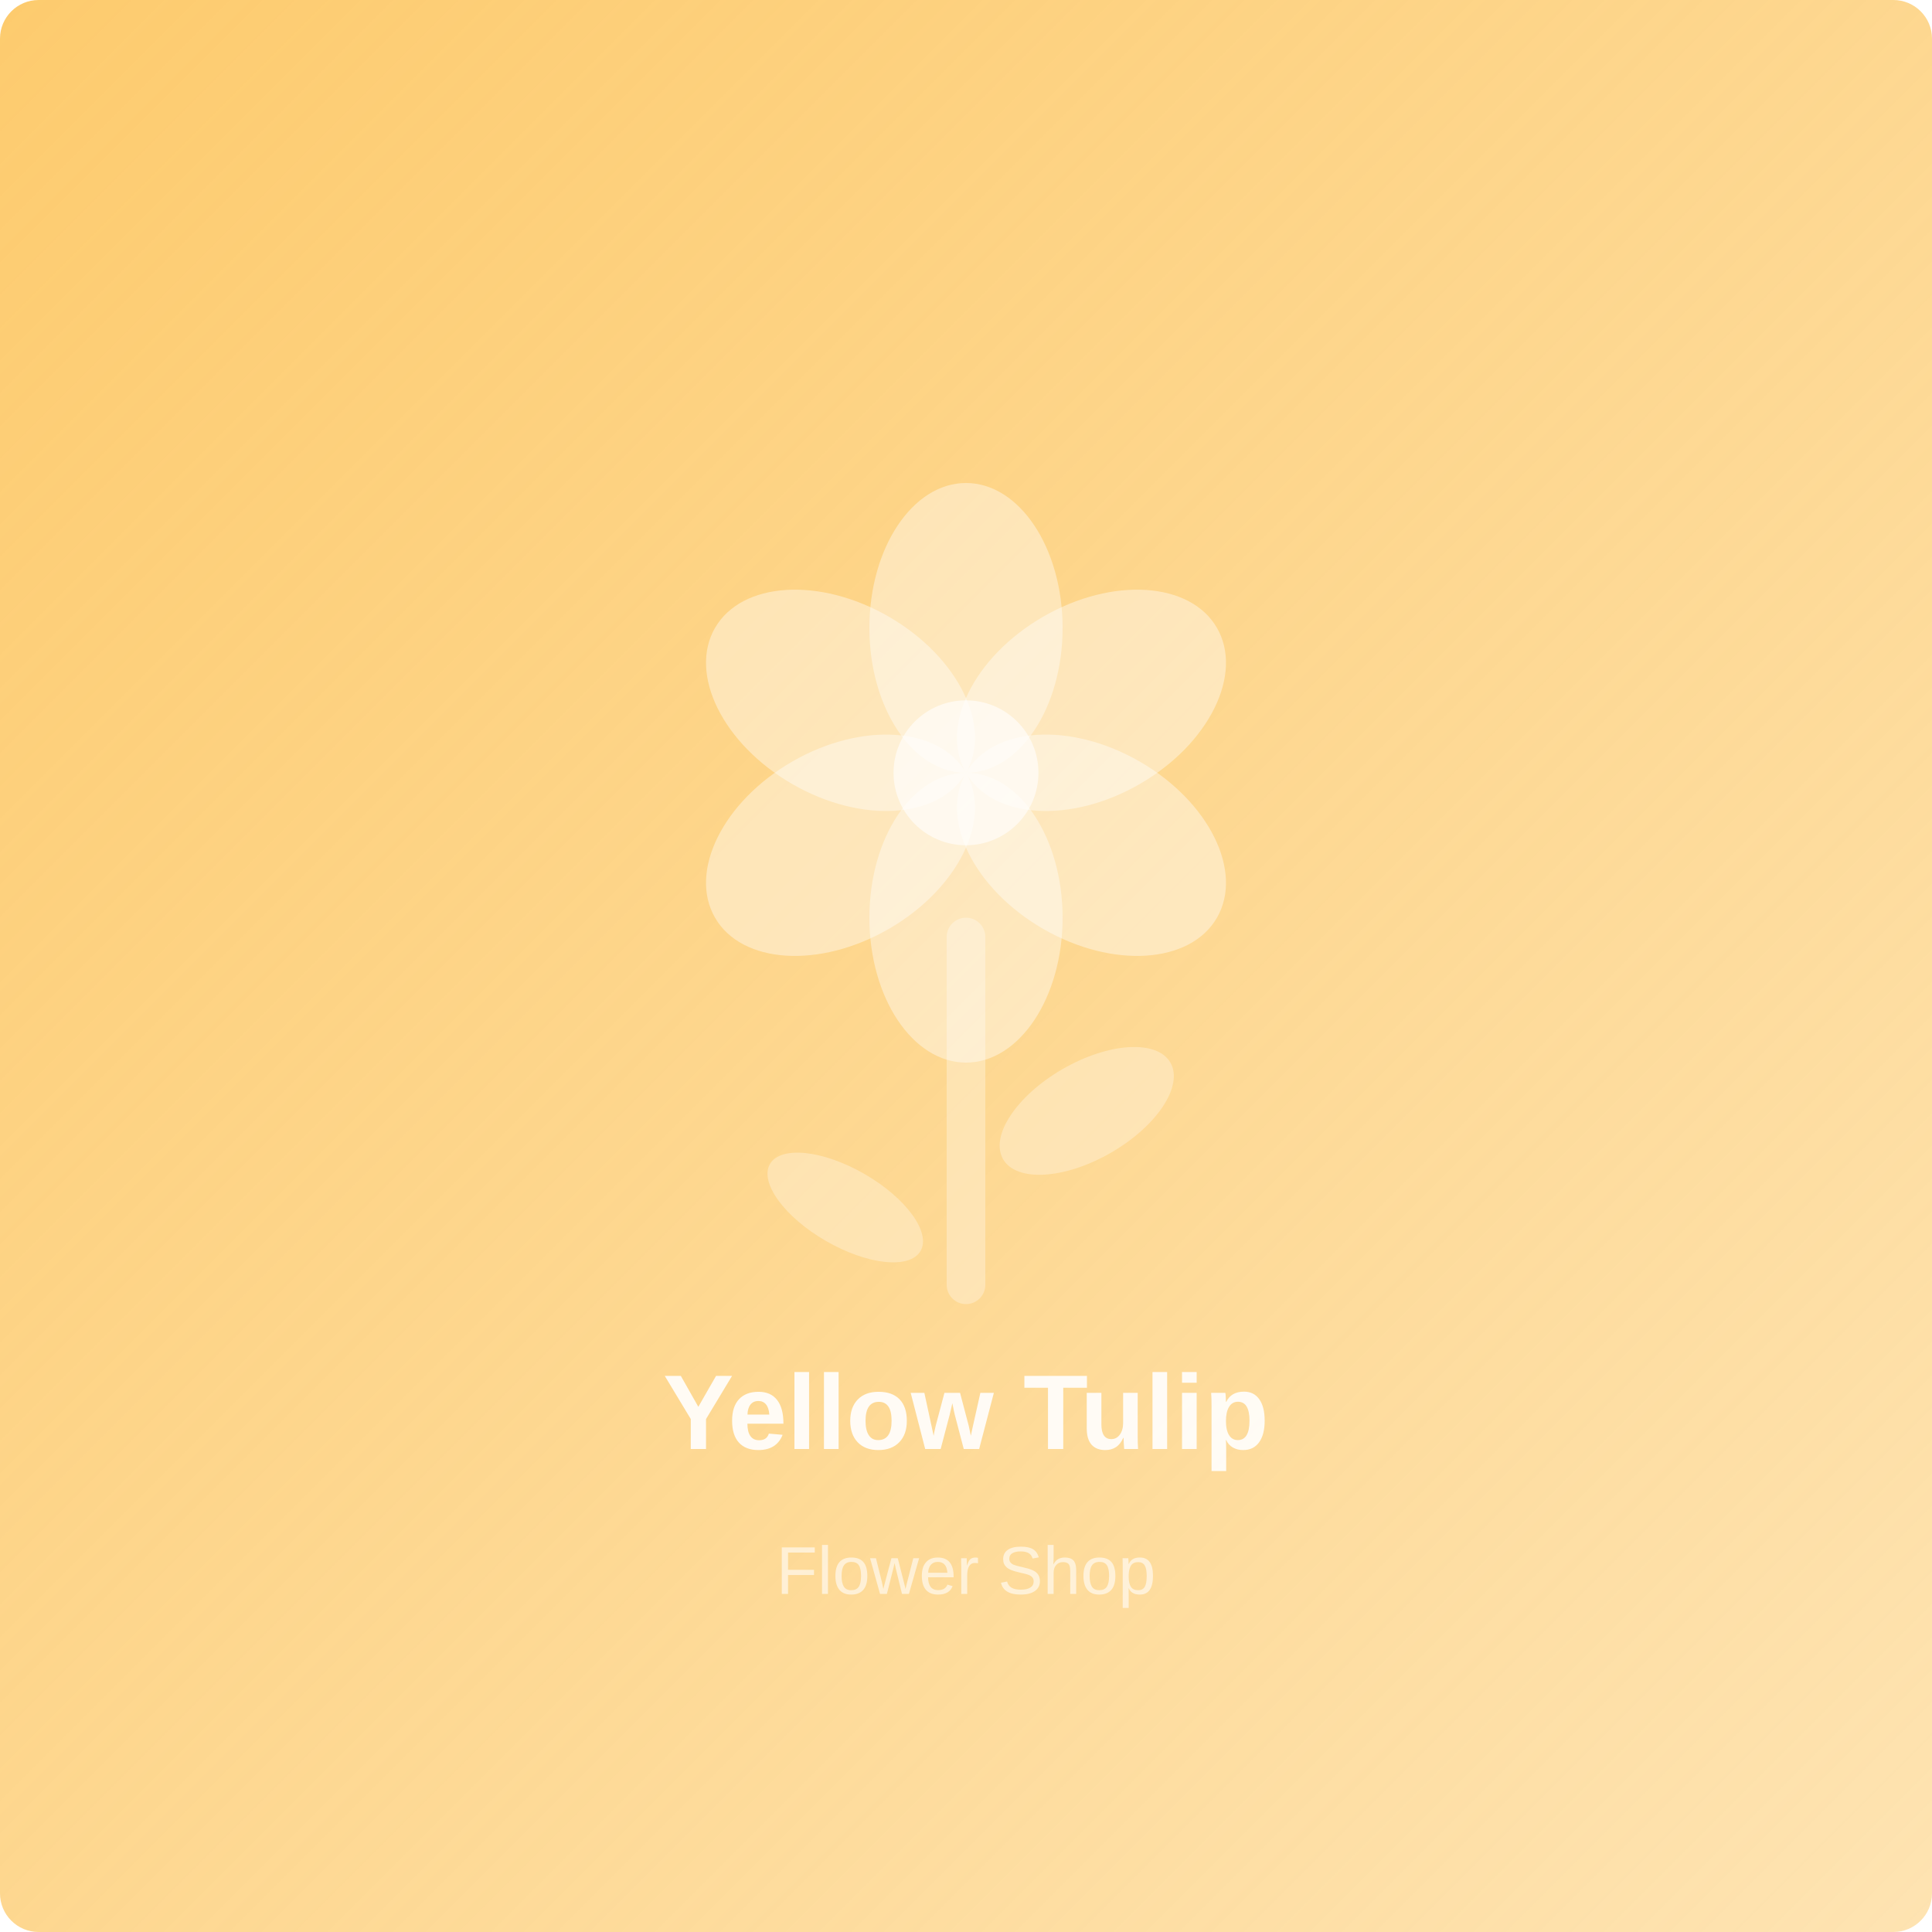
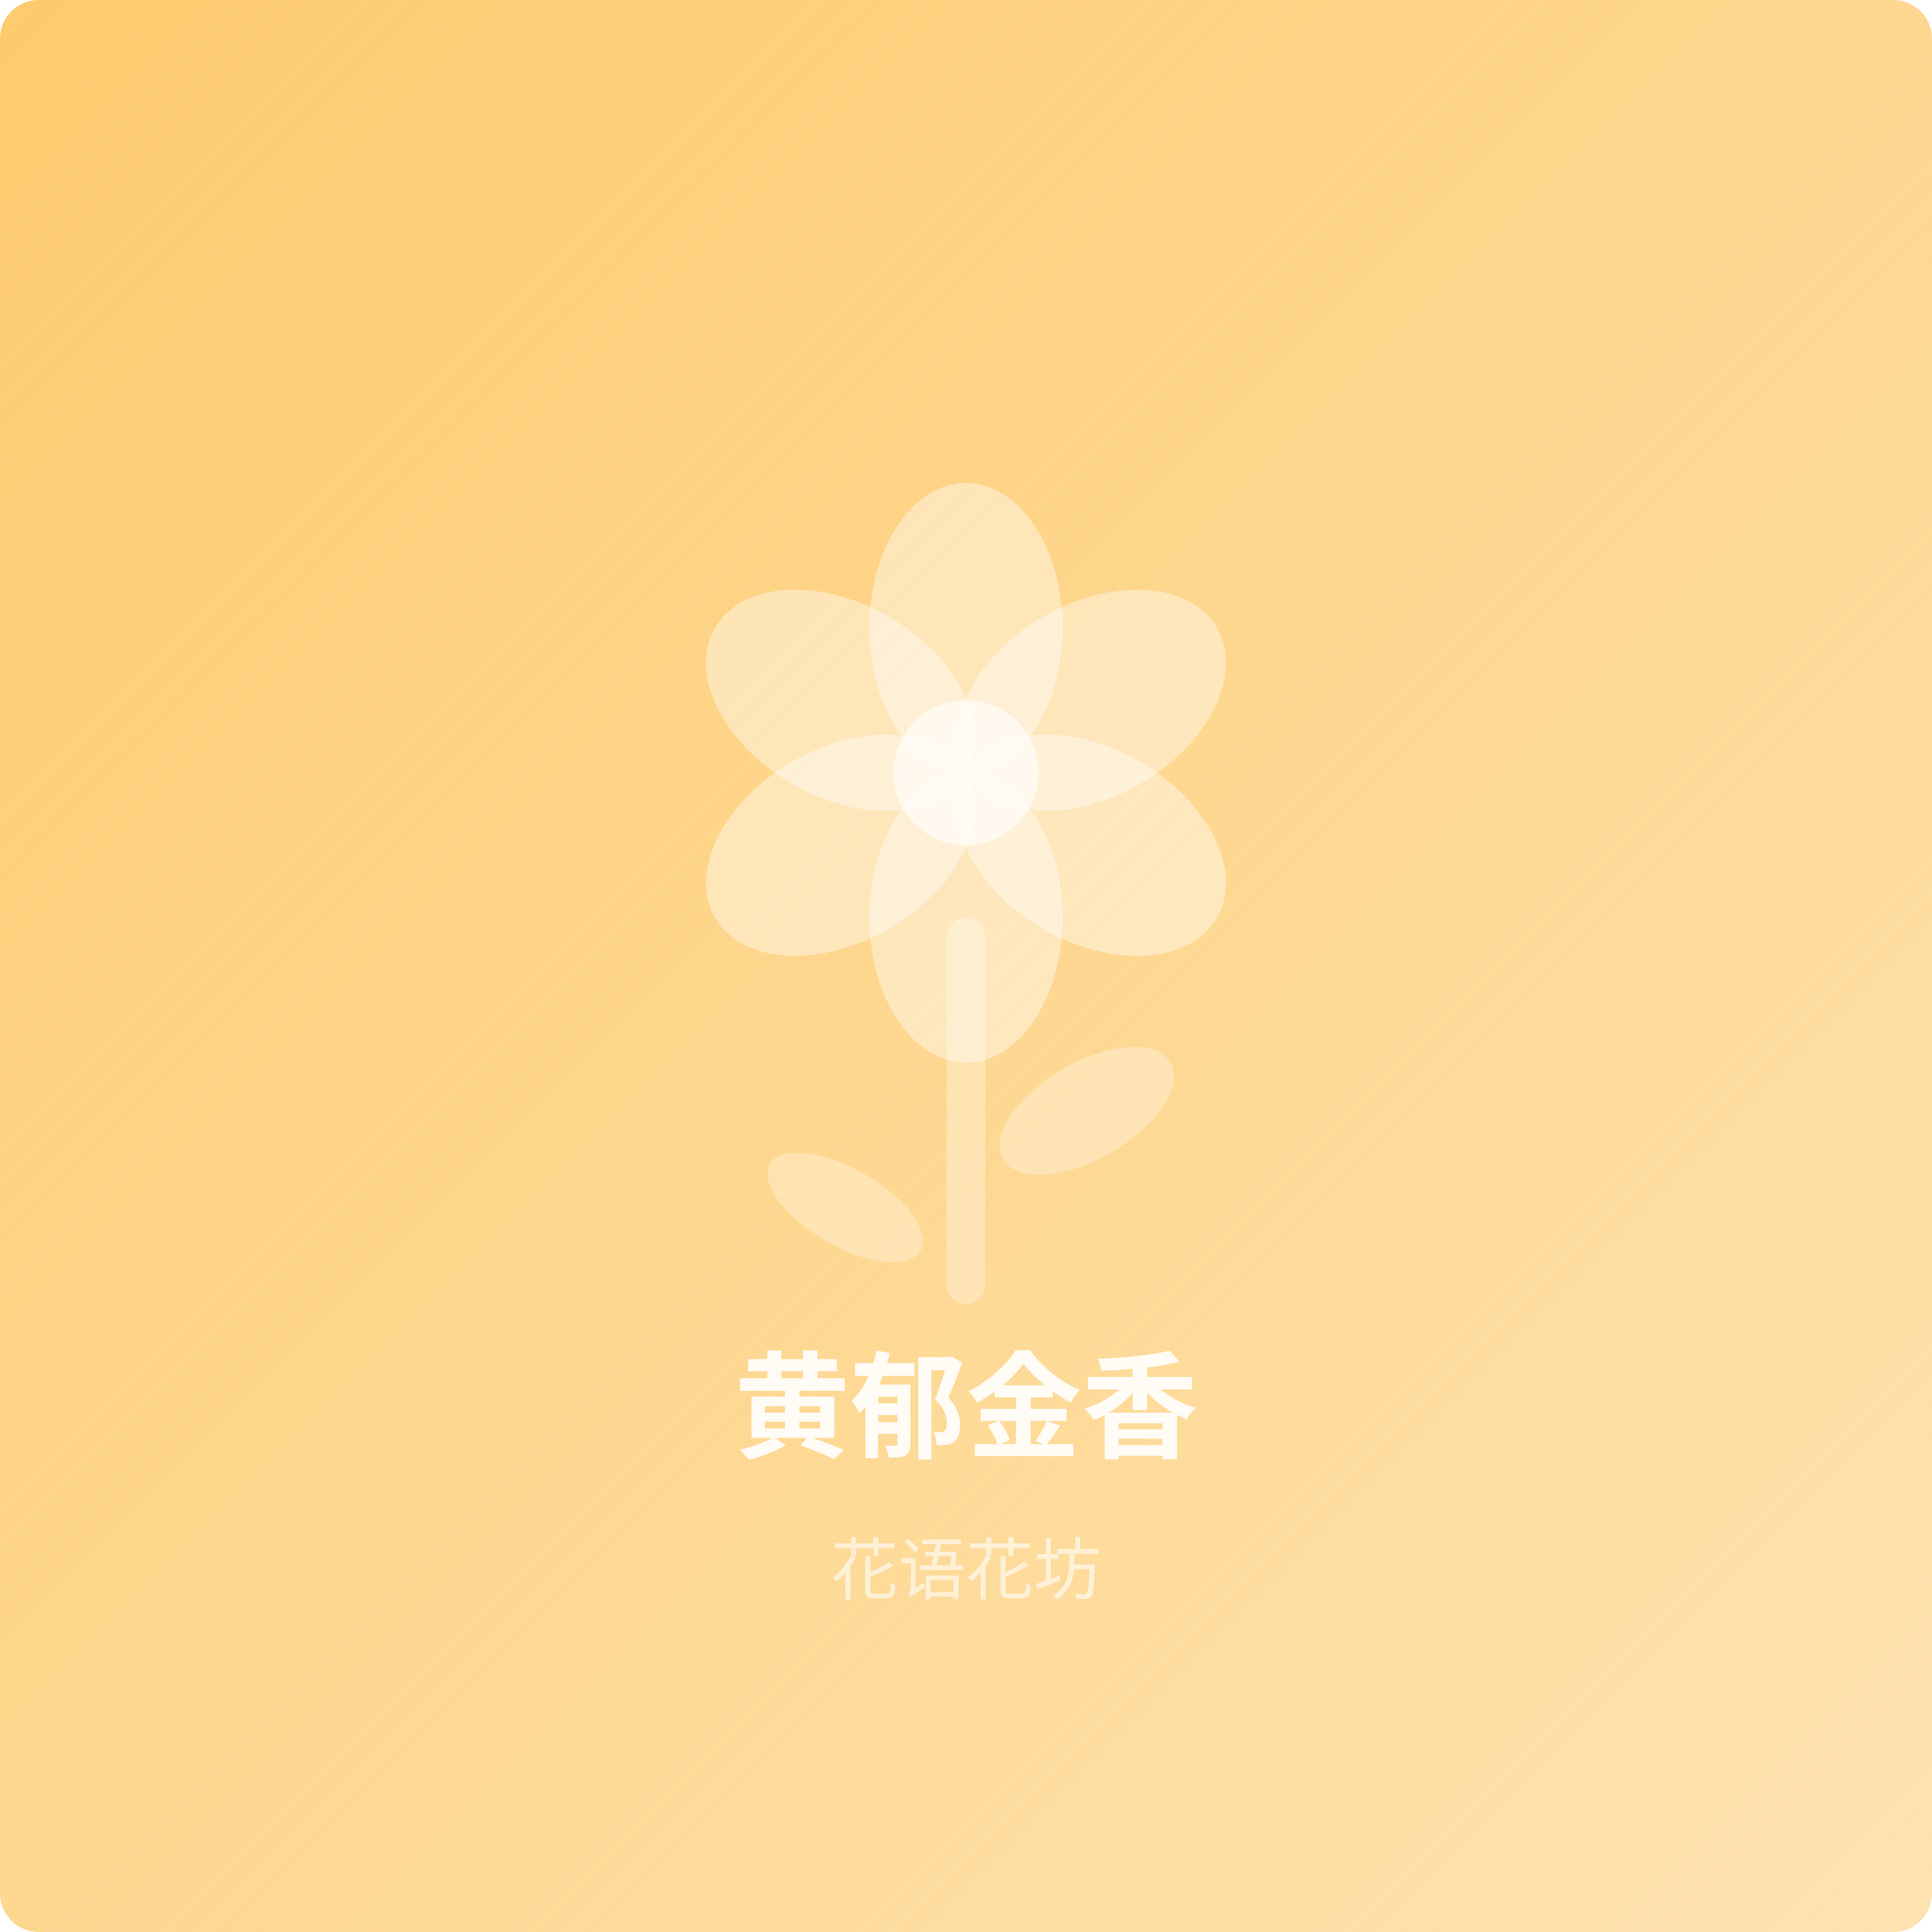
<svg xmlns="http://www.w3.org/2000/svg" width="400" height="400" viewBox="0 0 400 400">
  <defs>
    <linearGradient id="bg" x1="0%" y1="0%" x2="100%" y2="100%">
      <stop offset="0%" style="stop-color:#fdcb6e;stop-opacity:1" />
      <stop offset="100%" style="stop-color:#fdcb6e88;stop-opacity:1" />
    </linearGradient>
  </defs>
  <rect width="400" height="400" fill="url(#bg)" rx="8" />
  <g transform="translate(200, 160)">
    <ellipse cx="0" cy="-30" rx="20" ry="30" fill="rgba(255,255,255,0.4)" />
    <ellipse cx="0" cy="-30" rx="20" ry="30" fill="rgba(255,255,255,0.4)" transform="rotate(60)" />
    <ellipse cx="0" cy="-30" rx="20" ry="30" fill="rgba(255,255,255,0.4)" transform="rotate(120)" />
    <ellipse cx="0" cy="-30" rx="20" ry="30" fill="rgba(255,255,255,0.4)" transform="rotate(180)" />
    <ellipse cx="0" cy="-30" rx="20" ry="30" fill="rgba(255,255,255,0.4)" transform="rotate(240)" />
    <ellipse cx="0" cy="-30" rx="20" ry="30" fill="rgba(255,255,255,0.4)" transform="rotate(300)" />
    <circle cx="0" cy="0" r="15" fill="rgba(255,255,255,0.6)" />
    <rect x="-4" y="30" width="8" height="80" rx="4" fill="rgba(255,255,255,0.3)" />
    <ellipse cx="25" cy="70" rx="20" ry="10" fill="rgba(255,255,255,0.3)" transform="rotate(-30, 25, 70)" />
    <ellipse cx="-25" cy="90" rx="18" ry="8" fill="rgba(255,255,255,0.3)" transform="rotate(30, -25, 90)" />
  </g>
-   <text x="200" y="300" text-anchor="middle" font-family="Arial, sans-serif" font-size="22" font-weight="bold" fill="rgba(255,255,255,0.9)">Yellow Tulip</text>
-   <text x="200" y="330" text-anchor="middle" font-family="Arial, sans-serif" font-size="14" fill="rgba(255,255,255,0.6)">Flower Shop</text>
+   <text x="200" y="300" text-anchor="middle" font-family="Arial, sans-serif" font-size="24" font-weight="bold" fill="rgba(255,255,255,0.9)">黄郁金香</text>
+   <text x="200" y="330" text-anchor="middle" font-family="Arial, sans-serif" font-size="14" fill="rgba(255,255,255,0.6)">花语花坊</text>
</svg>
